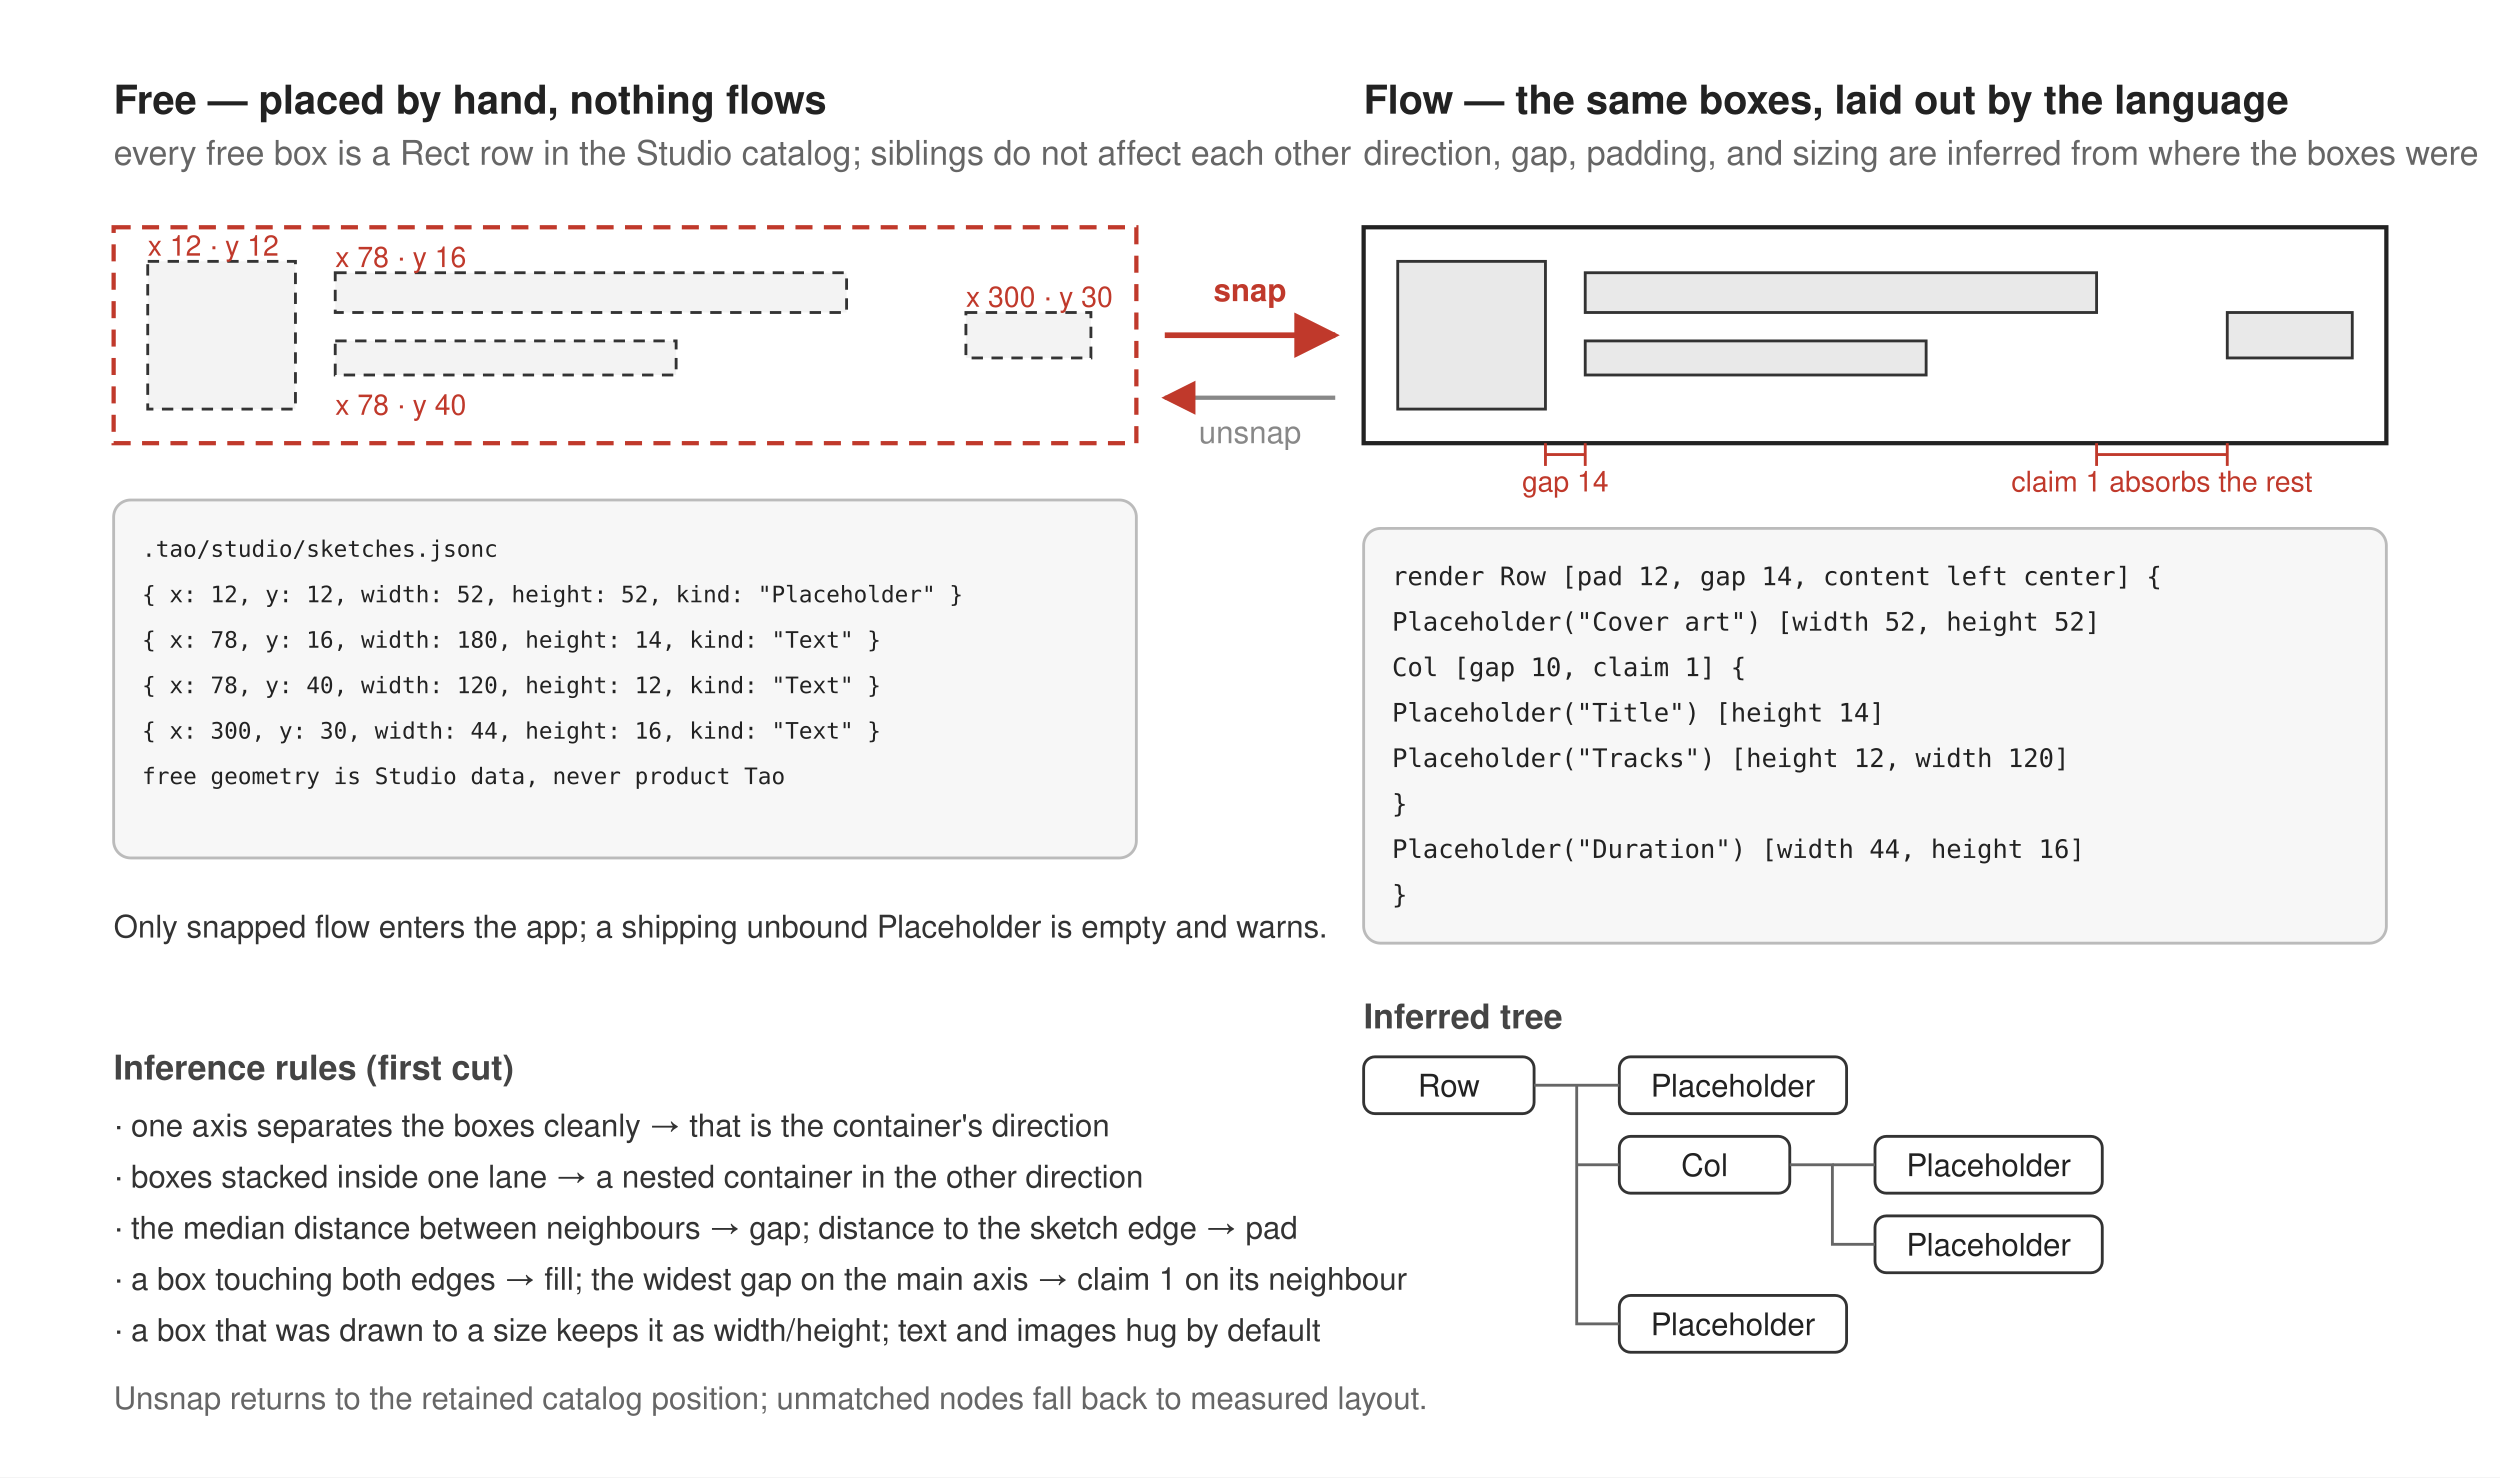
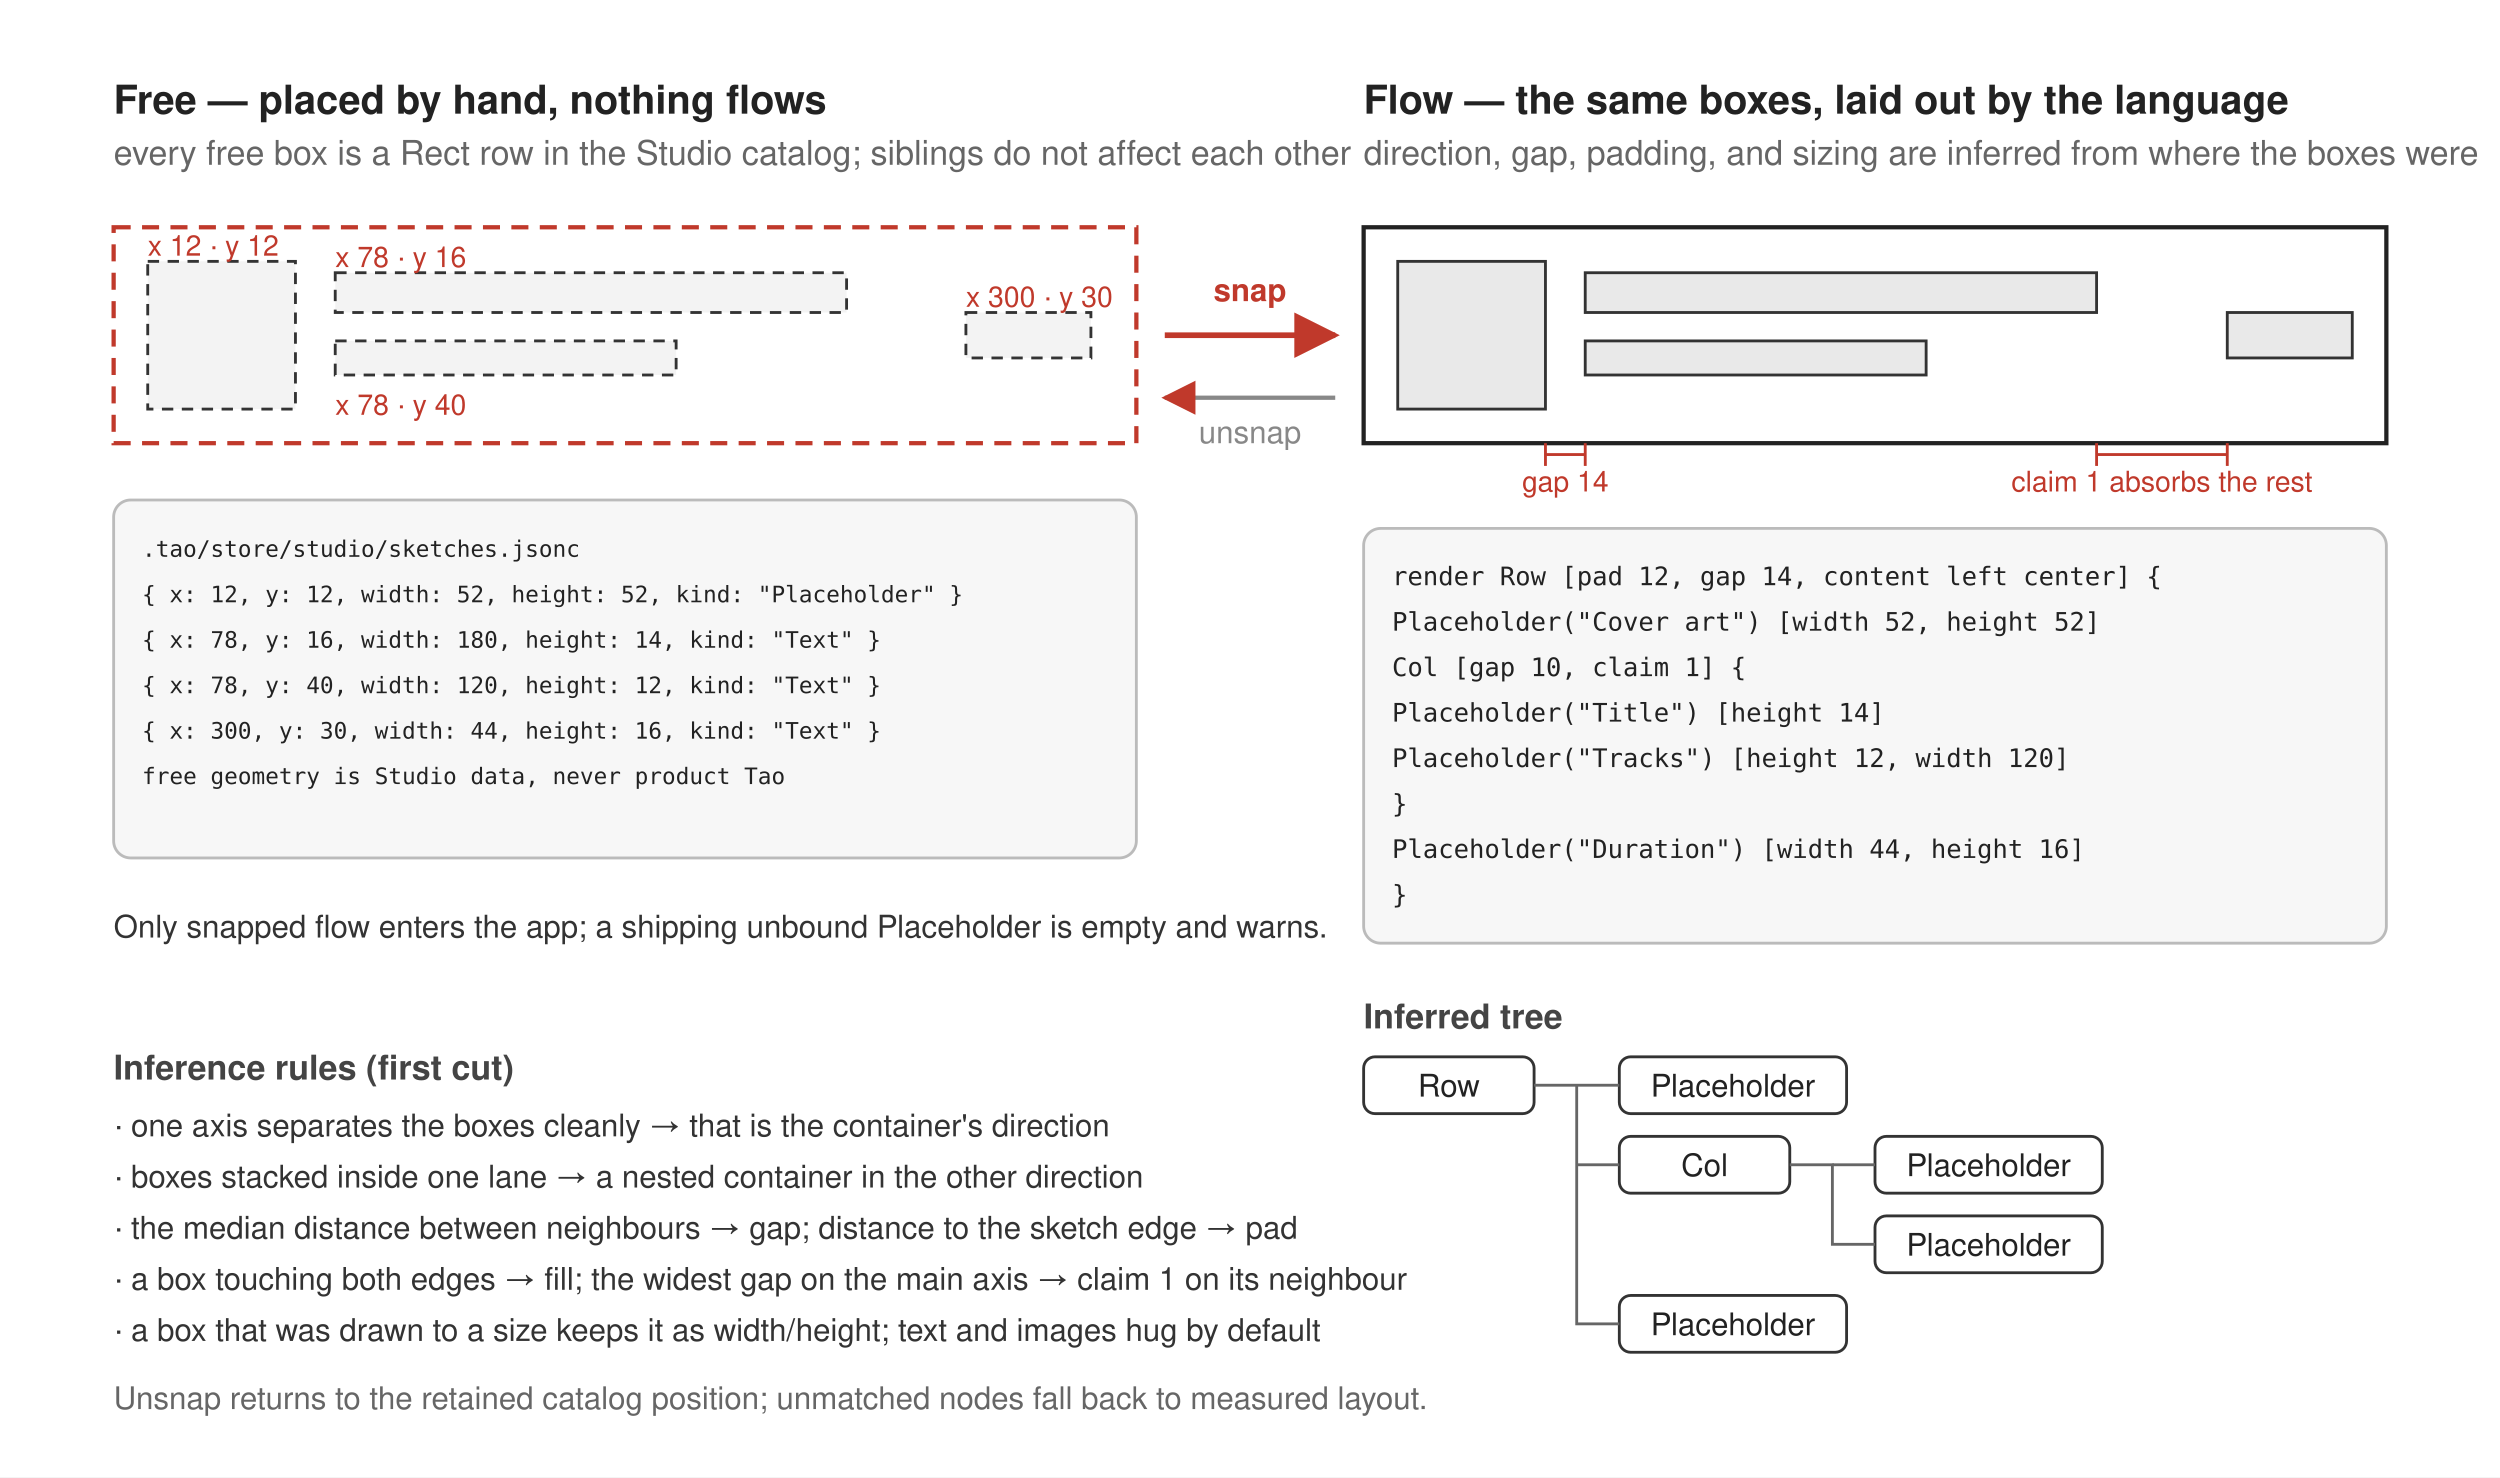
<svg xmlns="http://www.w3.org/2000/svg" viewBox="0 0 880 520" width="880" height="520" font-family="ui-sans-serif, system-ui, -apple-system, Helvetica, Arial, sans-serif" font-size="12">
  <defs>
    <marker id="arrow" viewBox="0 0 10 10" refX="9" refY="5" markerWidth="8" markerHeight="8" orient="auto-start-reverse">
      <path d="M0,0 L10,5 L0,10 z" fill="#c0392b" />
    </marker>
  </defs>
  <rect width="880" height="520" fill="#ffffff" />
  <text x="40" y="40" font-weight="700" fill="#222" font-size="14">Free — placed by hand, nothing flows</text>
  <text x="40" y="58" fill="#666">every free box is a Rect row in the Studio catalog; siblings do not affect each other</text>
  <rect x="40" y="80" width="360" height="76" fill="#fff" stroke="#c0392b" stroke-width="1.5" stroke-dasharray="6 4" />
  <g stroke="#333" stroke-dasharray="4 3" fill="#f3f3f3">
    <rect x="52" y="92" width="52" height="52" />
    <rect x="118" y="96" width="180" height="14" />
    <rect x="118" y="120" width="120" height="12" />
    <rect x="340" y="110" width="44" height="16" />
  </g>
  <g fill="#c0392b" font-size="10">
    <text x="52" y="90">x 12 · y 12</text>
    <text x="118" y="94">x 78 · y 16</text>
    <text x="118" y="146">x 78 · y 40</text>
    <text x="340" y="108">x 300 · y 30</text>
  </g>
  <rect x="40" y="176" width="360" height="126" rx="6" fill="#f7f7f7" stroke="#bbb" />
  <g font-family="ui-monospace, SFMono-Regular, Menlo, monospace" font-size="8" fill="#222">
-     <text x="50" y="196">.tao/studio/sketches.jsonc</text>
+     <text x="50" y="196">.tao/store/studio/sketches.jsonc</text>
    <text x="50" y="212">{ x: 12,  y: 12, width: 52,  height: 52, kind: "Placeholder" }</text>
    <text x="50" y="228">{ x: 78,  y: 16, width: 180, height: 14, kind: "Text" }</text>
    <text x="50" y="244">{ x: 78,  y: 40, width: 120, height: 12, kind: "Text" }</text>
    <text x="50" y="260">{ x: 300, y: 30, width: 44,  height: 16, kind: "Text" }</text>
    <text x="50" y="276">free geometry is Studio data, never product Tao</text>
  </g>
  <text x="40" y="330" fill="#333" font-size="11">Only snapped flow enters the app; a shipping unbound Placeholder is empty and warns.</text>
  <line x1="410" y1="118" x2="470" y2="118" stroke="#c0392b" stroke-width="2" marker-end="url(#arrow)" />
  <text x="440" y="106" text-anchor="middle" fill="#c0392b" font-size="11" font-weight="600">snap</text>
  <line x1="470" y1="140" x2="410" y2="140" stroke="#888" stroke-width="1.5" marker-end="url(#arrow)" />
  <text x="440" y="156" text-anchor="middle" fill="#888" font-size="11">unsnap</text>
  <text x="480" y="40" font-weight="700" fill="#222" font-size="14">Flow — the same boxes, laid out by the language</text>
  <text x="480" y="58" fill="#666">direction, gap, padding, and sizing are inferred from where the boxes were</text>
  <rect x="480" y="80" width="360" height="76" fill="#fff" stroke="#222" stroke-width="1.5" />
  <g stroke="#333" fill="#e9e9e9">
    <rect x="492" y="92" width="52" height="52" />
    <rect x="558" y="96" width="180" height="14" />
    <rect x="558" y="120" width="120" height="12" />
    <rect x="784" y="110" width="44" height="16" />
  </g>
  <g stroke="#c0392b" stroke-width="1">
    <line x1="544" y1="160" x2="558" y2="160" />
    <line x1="544" y1="156" x2="544" y2="164" />
    <line x1="558" y1="156" x2="558" y2="164" />
    <line x1="738" y1="160" x2="784" y2="160" />
    <line x1="738" y1="156" x2="738" y2="164" />
    <line x1="784" y1="156" x2="784" y2="164" />
  </g>
  <text x="551" y="173" text-anchor="middle" fill="#c0392b" font-size="10">gap 14</text>
  <text x="761" y="173" text-anchor="middle" fill="#c0392b" font-size="10">claim 1 absorbs the rest</text>
  <rect x="480" y="186" width="360" height="146" rx="6" fill="#f7f7f7" stroke="#bbb" />
  <g font-family="ui-monospace, SFMono-Regular, Menlo, monospace" font-size="9" fill="#222">
    <text x="490" y="206">render Row [pad 12, gap 14, content left center] {</text>
    <text x="490" y="222">   Placeholder("Cover art") [width 52, height 52]</text>
    <text x="490" y="238">   Col [gap 10, claim 1] {</text>
    <text x="490" y="254">      Placeholder("Title") [height 14]</text>
    <text x="490" y="270">      Placeholder("Tracks") [height 12, width 120]</text>
    <text x="490" y="286">   }</text>
    <text x="490" y="302">   Placeholder("Duration") [width 44, height 16]</text>
    <text x="490" y="318">}</text>
  </g>
  <text x="480" y="362" font-weight="600" fill="#444">Inferred tree</text>
  <g fill="#222" font-size="11">
    <rect x="480" y="372" width="60" height="20" rx="4" fill="#fff" stroke="#333" />
    <text x="510" y="386" text-anchor="middle">Row</text>
    <rect x="570" y="372" width="80" height="20" rx="4" fill="#fff" stroke="#333" />
    <text x="610" y="386" text-anchor="middle">Placeholder</text>
    <rect x="570" y="400" width="60" height="20" rx="4" fill="#fff" stroke="#333" />
    <text x="600" y="414" text-anchor="middle">Col</text>
    <rect x="660" y="400" width="80" height="20" rx="4" fill="#fff" stroke="#333" />
    <text x="700" y="414" text-anchor="middle">Placeholder</text>
    <rect x="660" y="428" width="80" height="20" rx="4" fill="#fff" stroke="#333" />
    <text x="700" y="442" text-anchor="middle">Placeholder</text>
    <rect x="570" y="456" width="80" height="20" rx="4" fill="#fff" stroke="#333" />
    <text x="610" y="470" text-anchor="middle">Placeholder</text>
  </g>
  <g stroke="#666" fill="none">
    <path d="M540,382 H555 V382 H570" />
    <path d="M555,382 V466 H570" />
    <path d="M555,410 H570" />
    <path d="M630,410 H645 V438 H660" />
    <path d="M645,410 H660" />
  </g>
  <text x="40" y="380" font-weight="600" fill="#444">Inference rules (first cut)</text>
  <g fill="#333" font-size="11">
    <text x="40" y="400">· one axis separates the boxes cleanly → that is the container's direction</text>
    <text x="40" y="418">· boxes stacked inside one lane → a nested container in the other direction</text>
    <text x="40" y="436">· the median distance between neighbours → gap; distance to the sketch edge → pad</text>
    <text x="40" y="454">· a box touching both edges → fill; the widest gap on the main axis → claim 1 on its neighbour</text>
    <text x="40" y="472">· a box that was drawn to a size keeps it as width/height; text and images hug by default</text>
    <text x="40" y="496" fill="#666">Unsnap returns to the retained catalog position; unmatched nodes fall back to measured layout.</text>
  </g>
</svg>
